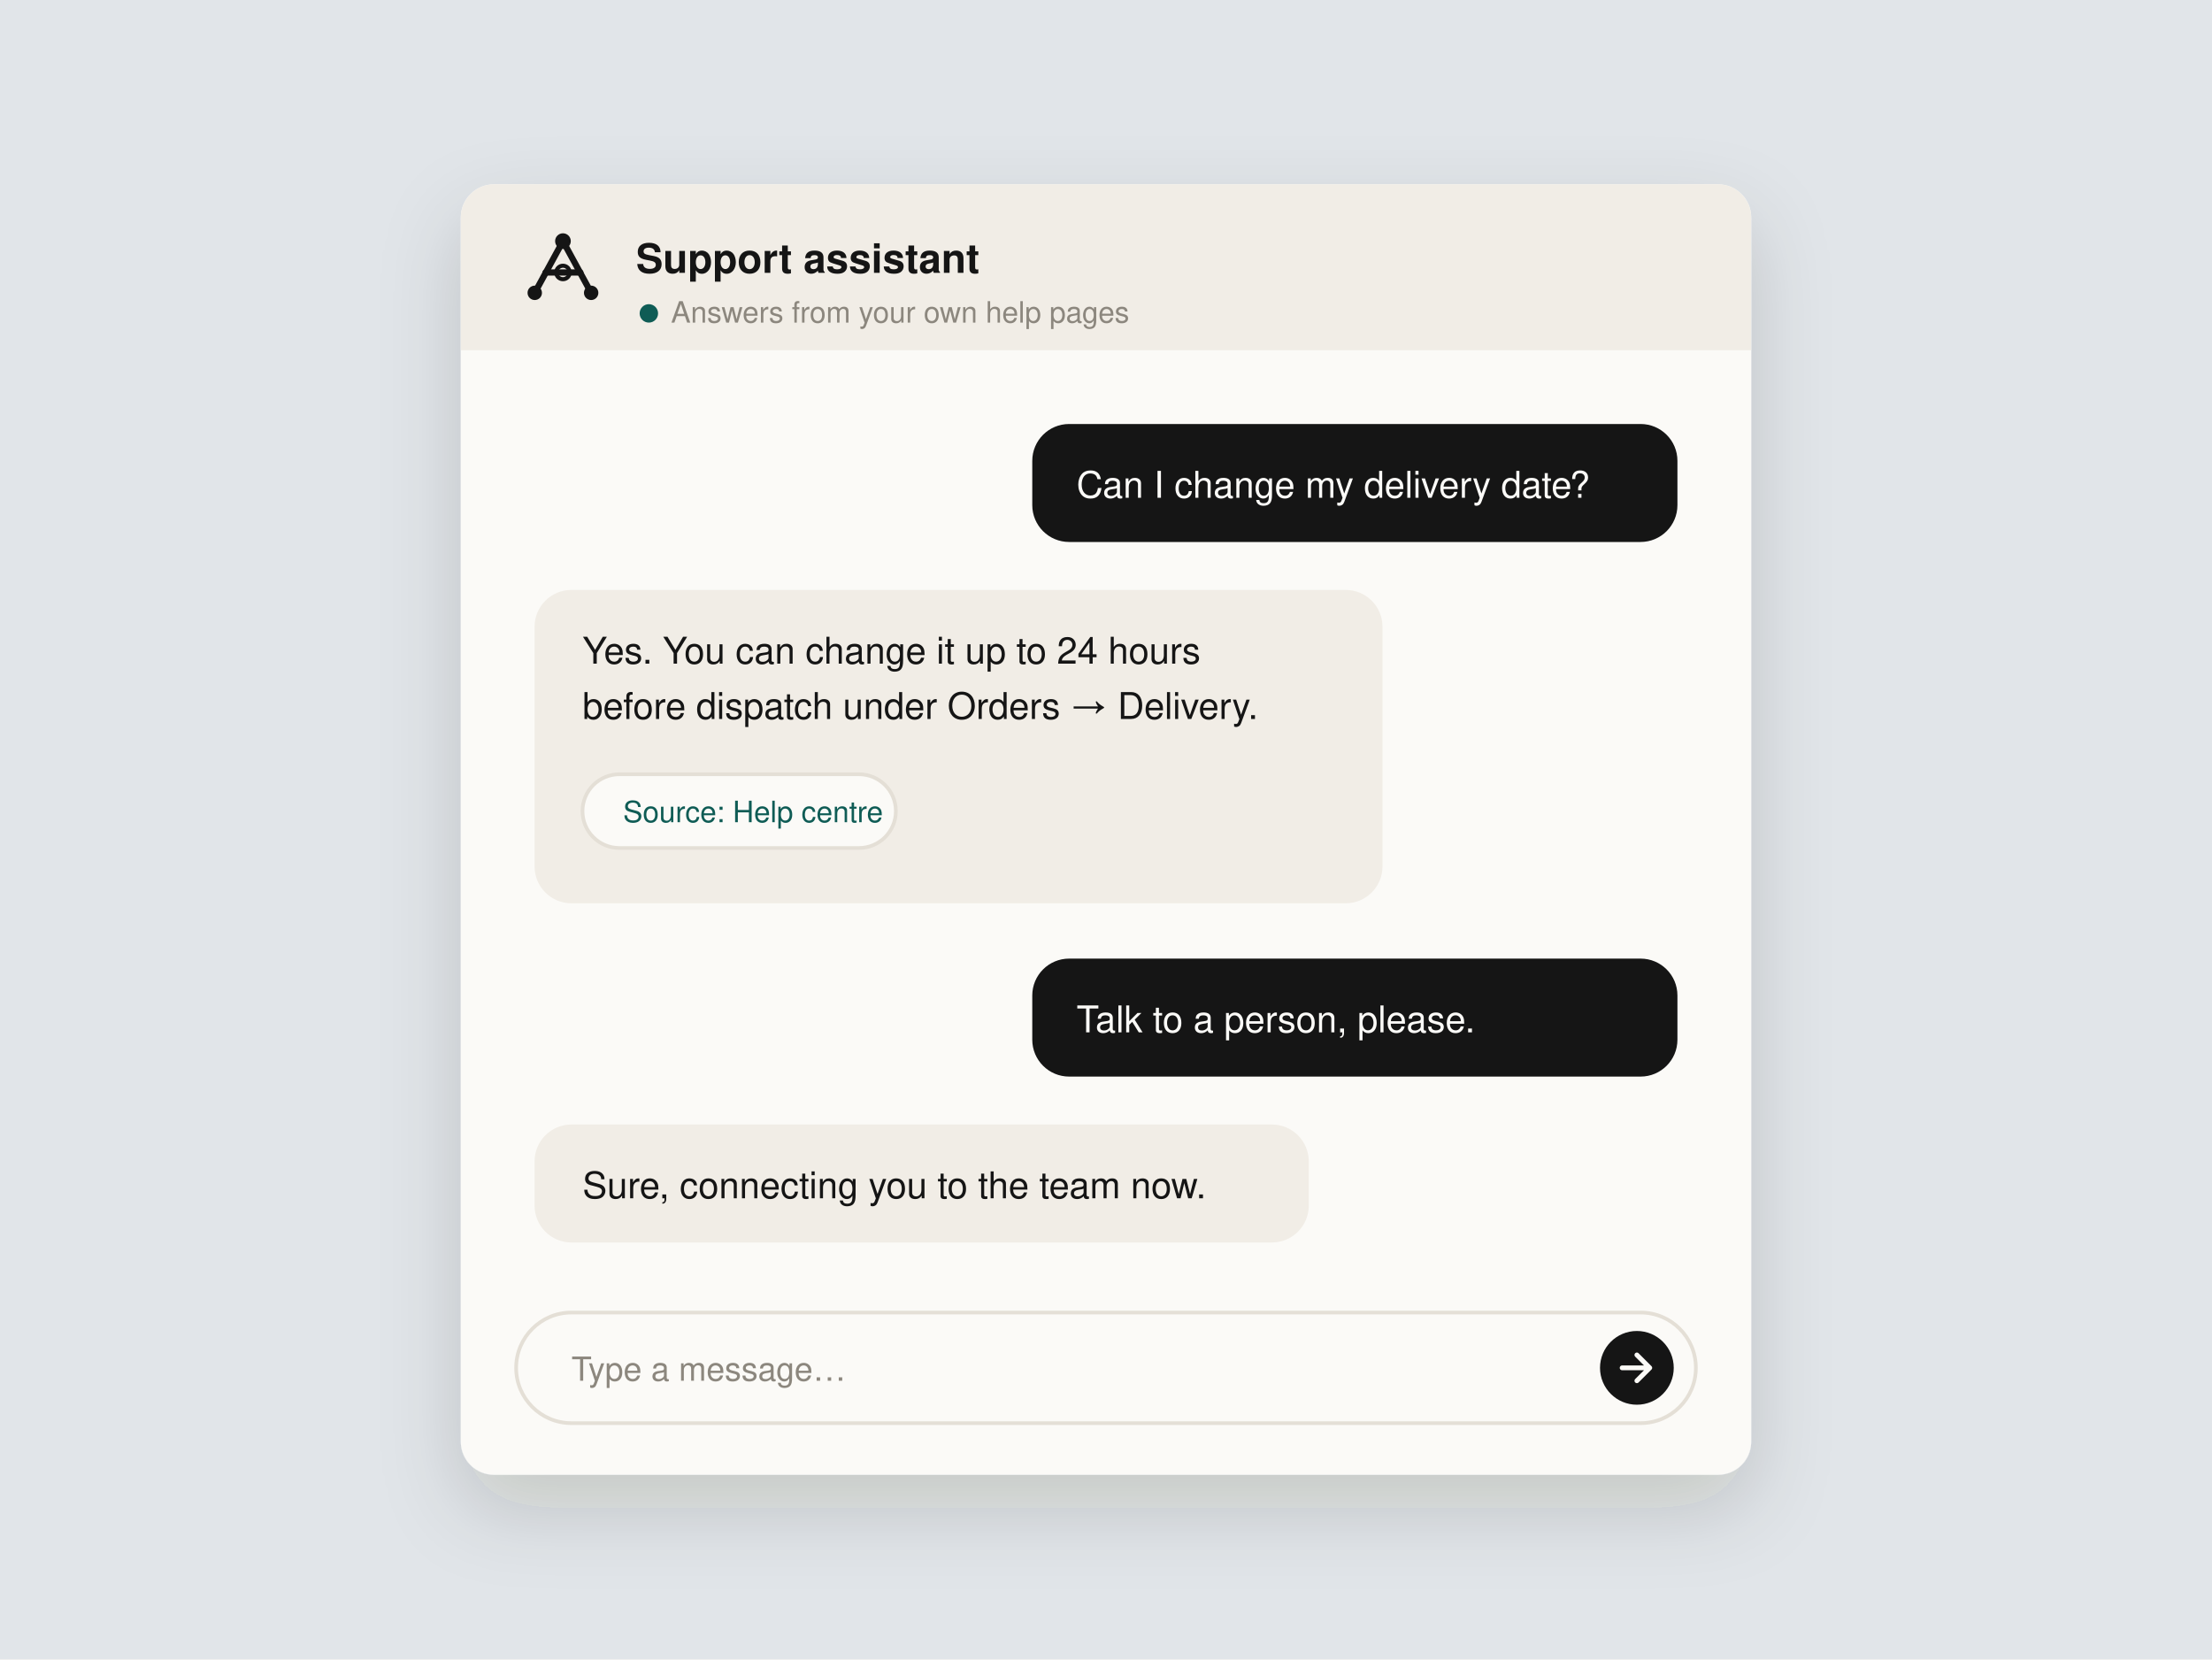
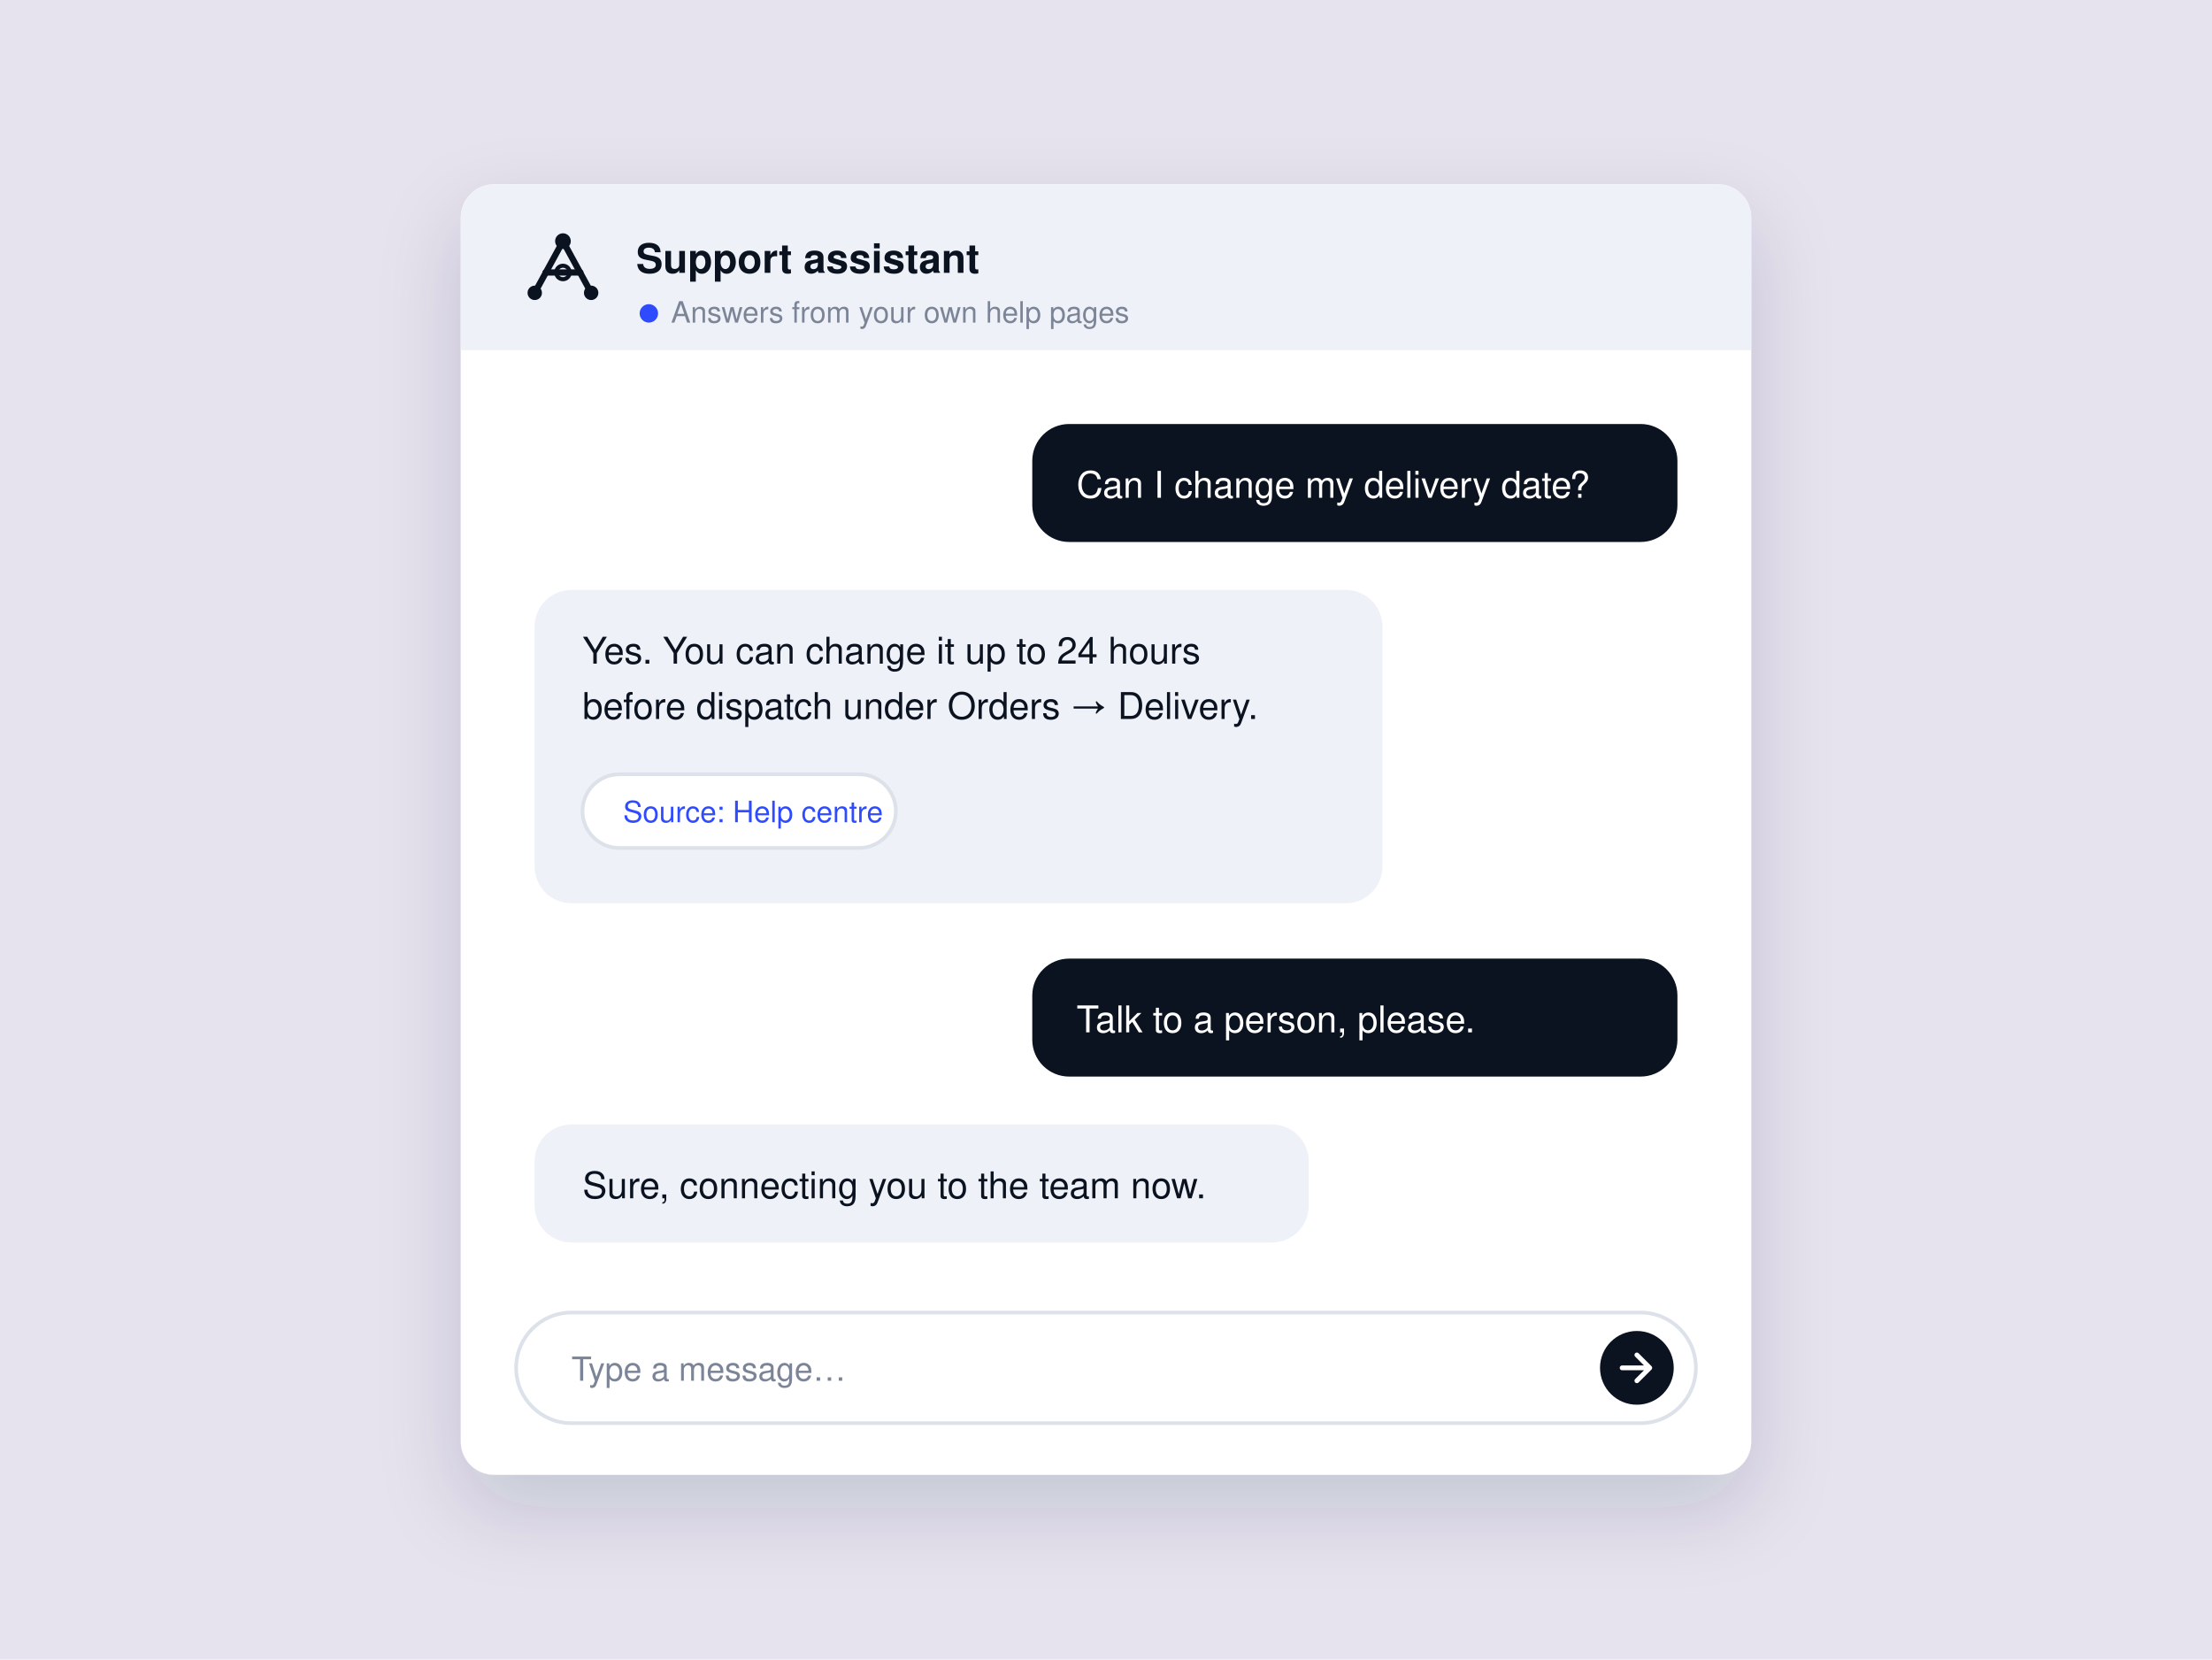
<svg xmlns="http://www.w3.org/2000/svg" viewBox="0 0 1200 900">
  <defs>
    <filter id="sh" x="-20%" y="-20%" width="140%" height="150%">
-       <feDropShadow dx="0" dy="18" stdDeviation="22" flood-color="#2b2418" flood-opacity=".16" />
+       <feDropShadow dx="0" dy="18" stdDeviation="22" flood-color="#1a2440" flood-opacity=".16" />
    </filter>
  </defs>
-   <rect width="1200" height="900" fill="#E1E5E9" />
+   <rect width="1200" height="900" fill="#E6E2EE" />
  <g filter="url(#sh)">
-     <rect x="250" y="100" width="700" height="700" rx="18" fill="#FBFAF7" />
+     <rect x="250" y="100" width="700" height="700" rx="18" fill="#FFFFFF" />
  </g>
-   <path d="M250 118 a18 18 0 0 1 18 -18 h664 a18 18 0 0 1 18 18 v72 h-700z" fill="#F1EDE6" />
+   <path d="M250 118 a18 18 0 0 1 18 -18 h664 a18 18 0 0 1 18 18 v72 h-700z" fill="#EEF1F7" />
  <g transform="translate(285,124) scale(0.85)">
-     <g fill="none" stroke="#151515" stroke-width="4" stroke-linecap="round">
+     <g fill="none" stroke="#0B1220" stroke-width="4" stroke-linecap="round">
      <path d="M24 8 L6 41" />
      <path d="M24 8 L42 41" />
      <path d="M12.9 28 H35.1" />
    </g>
-     <circle cx="24" cy="8" r="5" fill="#151515" />
-     <circle cx="6" cy="41" r="4.6" fill="#151515" />
-     <circle cx="42" cy="41" r="4.6" fill="#151515" />
-     <circle cx="24" cy="28" r="4.3" fill="none" stroke="#151515" stroke-width="2.6" />
+     <circle cx="24" cy="8" r="5" fill="#0B1220" />
+     <circle cx="6" cy="41" r="4.6" fill="#0B1220" />
+     <circle cx="42" cy="41" r="4.6" fill="#0B1220" />
+     <circle cx="24" cy="28" r="4.3" fill="none" stroke="#0B1220" stroke-width="2.6" />
  </g>
-   <text x="345" y="148" font-family="Helvetica, Arial, sans-serif" font-weight="700" font-size="22" fill="#151515">Support assistant</text>
-   <circle cx="352" cy="170" r="5" fill="#0F5C55" />
-   <text x="364" y="175" font-family="Helvetica, Arial, sans-serif" font-size="16" fill="#8C877E">Answers from your own help pages</text>
-   <rect x="560" y="230" width="350" height="64" rx="20" fill="#151515" />
-   <text x="584" y="270" font-family="Helvetica, Arial, sans-serif" font-size="20" fill="#FBFAF7">Can I change my delivery date?</text>
-   <rect x="290" y="320" width="460" height="170" rx="20" fill="#F1EDE6" />
-   <text x="316" y="360" font-family="Helvetica, Arial, sans-serif" font-size="20" fill="#151515">Yes. You can change it up to 24 hours</text>
-   <text x="316" y="390" font-family="Helvetica, Arial, sans-serif" font-size="20" fill="#151515">before dispatch under Orders → Delivery.</text>
-   <rect x="316" y="420" width="170" height="40" rx="20" fill="#FBFAF7" stroke="#E4DFD6" stroke-width="2" />
-   <text x="338" y="446" font-family="Helvetica, Arial, sans-serif" font-size="16" fill="#0F5C55">Source: Help centre</text>
-   <rect x="560" y="520" width="350" height="64" rx="20" fill="#151515" />
-   <text x="584" y="560" font-family="Helvetica, Arial, sans-serif" font-size="20" fill="#FBFAF7">Talk to a person, please.</text>
-   <rect x="290" y="610" width="420" height="64" rx="20" fill="#F1EDE6" />
-   <text x="316" y="650" font-family="Helvetica, Arial, sans-serif" font-size="20" fill="#151515">Sure, connecting you to the team now.</text>
-   <rect x="280" y="712" width="640" height="60" rx="30" fill="#FBFAF7" stroke="#E4DFD6" stroke-width="2" />
-   <text x="310" y="749" font-family="Helvetica, Arial, sans-serif" font-size="18" fill="#8C877E">Type a message…</text>
-   <circle cx="888" cy="742" r="20" fill="#151515" />
-   <path d="M880 742 h14 M888 735 l7 7 -7 7" fill="none" stroke="#FBFAF7" stroke-width="2.6" stroke-linecap="round" stroke-linejoin="round" />
+   <text x="345" y="148" font-family="Helvetica, Arial, sans-serif" font-weight="700" font-size="22" fill="#0B1220">Support assistant</text>
+   <circle cx="352" cy="170" r="5" fill="#2E4BFF" />
+   <text x="364" y="175" font-family="Helvetica, Arial, sans-serif" font-size="16" fill="#7C8597">Answers from your own help pages</text>
+   <rect x="560" y="230" width="350" height="64" rx="20" fill="#0B1220" />
+   <text x="584" y="270" font-family="Helvetica, Arial, sans-serif" font-size="20" fill="#FFFFFF">Can I change my delivery date?</text>
+   <rect x="290" y="320" width="460" height="170" rx="20" fill="#EEF1F7" />
+   <text x="316" y="360" font-family="Helvetica, Arial, sans-serif" font-size="20" fill="#0B1220">Yes. You can change it up to 24 hours</text>
+   <text x="316" y="390" font-family="Helvetica, Arial, sans-serif" font-size="20" fill="#0B1220">before dispatch under Orders → Delivery.</text>
+   <rect x="316" y="420" width="170" height="40" rx="20" fill="#FFFFFF" stroke="#DDE2EA" stroke-width="2" />
+   <text x="338" y="446" font-family="Helvetica, Arial, sans-serif" font-size="16" fill="#2E4BFF">Source: Help centre</text>
+   <rect x="560" y="520" width="350" height="64" rx="20" fill="#0B1220" />
+   <text x="584" y="560" font-family="Helvetica, Arial, sans-serif" font-size="20" fill="#FFFFFF">Talk to a person, please.</text>
+   <rect x="290" y="610" width="420" height="64" rx="20" fill="#EEF1F7" />
+   <text x="316" y="650" font-family="Helvetica, Arial, sans-serif" font-size="20" fill="#0B1220">Sure, connecting you to the team now.</text>
+   <rect x="280" y="712" width="640" height="60" rx="30" fill="#FFFFFF" stroke="#DDE2EA" stroke-width="2" />
+   <text x="310" y="749" font-family="Helvetica, Arial, sans-serif" font-size="18" fill="#7C8597">Type a message…</text>
+   <circle cx="888" cy="742" r="20" fill="#0B1220" />
+   <path d="M880 742 h14 M888 735 l7 7 -7 7" fill="none" stroke="#FFFFFF" stroke-width="2.6" stroke-linecap="round" stroke-linejoin="round" />
</svg>
